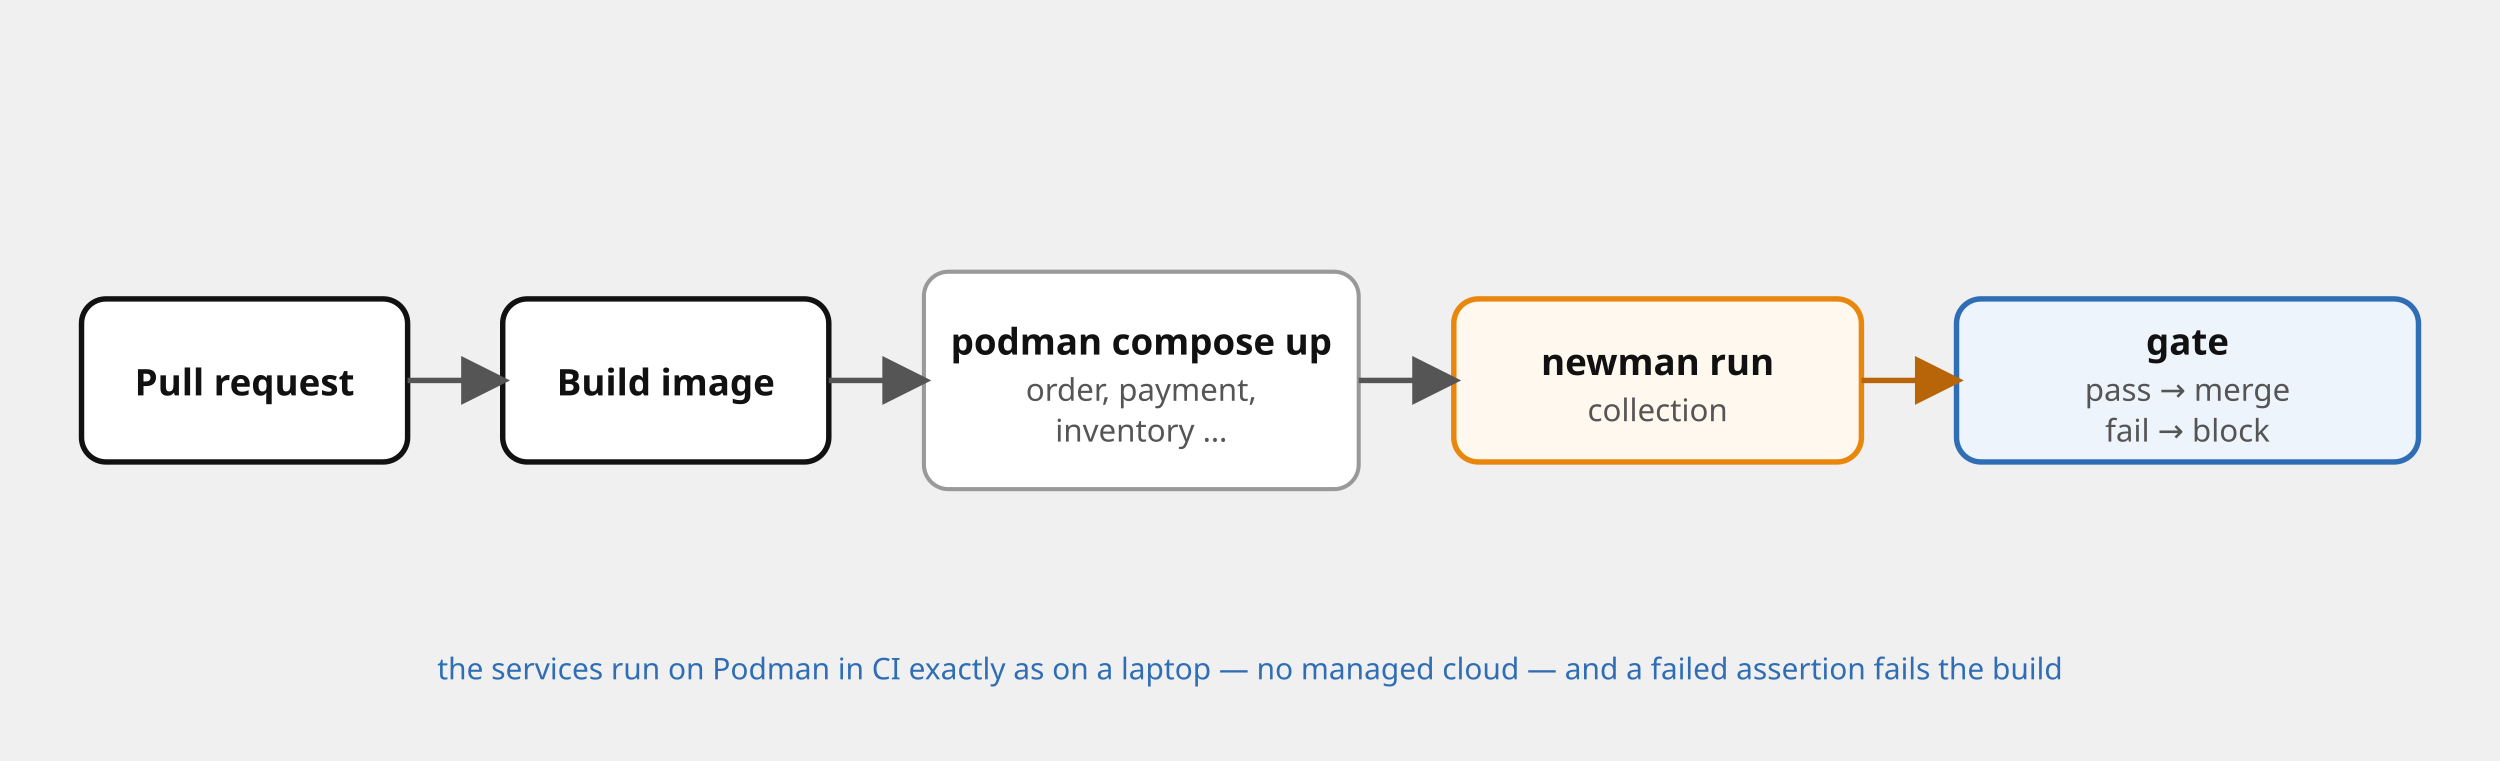
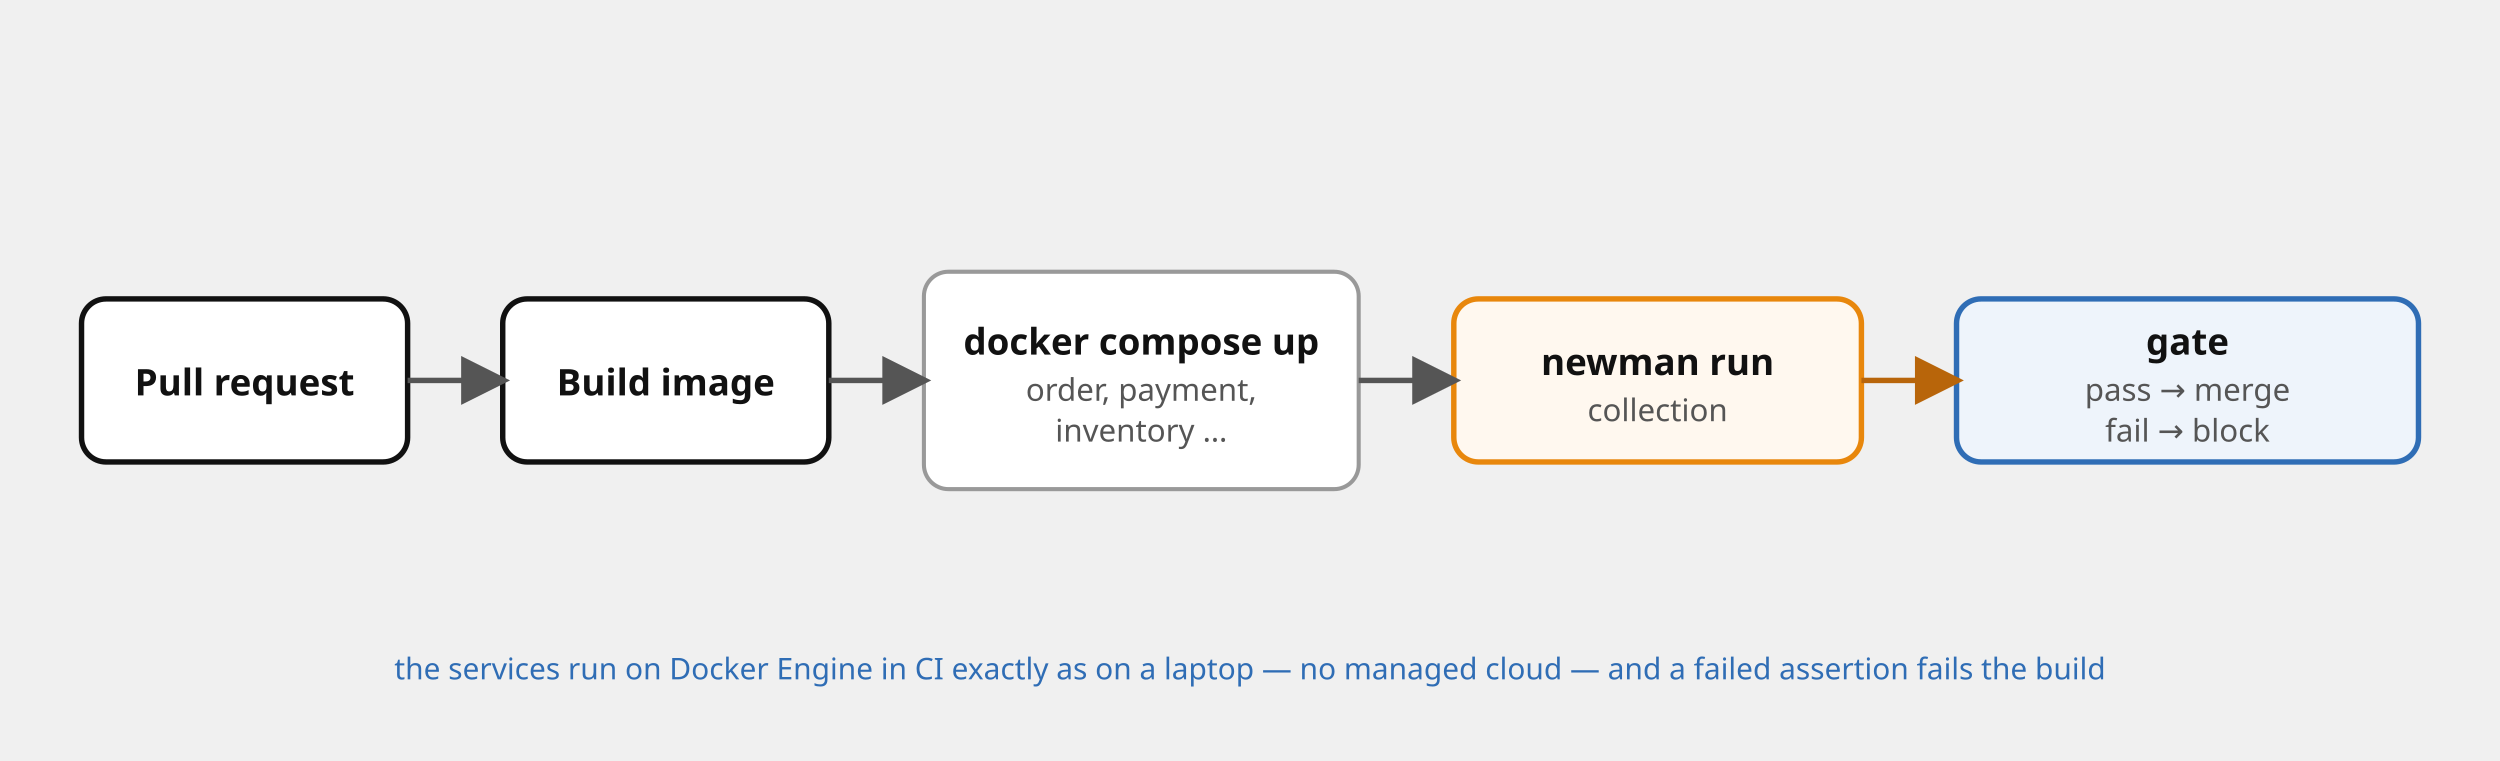
<svg xmlns="http://www.w3.org/2000/svg" viewBox="0 0 920 280" font-family="'Red Hat Text', system-ui, sans-serif" role="img">
  <defs>
    <marker id="a" viewBox="0 0 10 10" refX="8.5" refY="5" markerWidth="9" markerHeight="9" orient="auto-start-reverse">
      <path d="M0,0 L10,5 L0,10 z" fill="#555" />
    </marker>
    <marker id="am" viewBox="0 0 10 10" refX="8.5" refY="5" markerWidth="9" markerHeight="9" orient="auto-start-reverse">
      <path d="M0,0 L10,5 L0,10 z" fill="#b8650a" />
    </marker>
  </defs>
  <rect x="30" y="110" width="120" height="60" rx="9" fill="#ffffff" stroke="#111111" stroke-width="2" />
  <text x="90.0" y="145.5" font-size="13.5" font-weight="700" fill="#111111" text-anchor="middle">Pull request</text>
  <rect x="185" y="110" width="120" height="60" rx="9" fill="#ffffff" stroke="#111111" stroke-width="2" />
  <text x="245.0" y="145.5" font-size="13.5" font-weight="700" fill="#111111" text-anchor="middle">Build image</text>
  <rect x="340" y="100" width="160" height="80" rx="9" fill="#ffffff" stroke="#999999" stroke-width="1.5" />
-   <text x="420.0" y="130.5" font-size="13.5" font-weight="700" fill="#111111" text-anchor="middle">podman compose up</text>
+   <text x="420.0" y="130.5" font-size="13.5" font-weight="700" fill="#111111" text-anchor="middle">docker compose up</text>
  <text x="420.0" y="147.5" font-size="11.5" fill="#555555" text-anchor="middle">order, payment,</text>
  <text x="420.0" y="162.5" font-size="11.5" fill="#555555" text-anchor="middle">inventory …</text>
  <rect x="535" y="110" width="150" height="60" rx="9" fill="#fff8ef" stroke="#e8870c" stroke-width="2" />
  <text x="610.0" y="138.0" font-size="13.5" font-weight="700" fill="#111111" text-anchor="middle">newman run</text>
  <text x="610.0" y="155.0" font-size="11.5" fill="#555555" text-anchor="middle">collection</text>
  <rect x="720" y="110" width="170" height="60" rx="9" fill="#eef4fb" stroke="#2f6db5" stroke-width="2" />
  <text x="805.0" y="130.5" font-size="13.5" font-weight="700" fill="#111111" text-anchor="middle">gate</text>
  <text x="805.0" y="147.5" font-size="11.5" fill="#555555" text-anchor="middle">pass → merge</text>
  <text x="805.0" y="162.5" font-size="11.5" fill="#555555" text-anchor="middle">fail → block</text>
  <path d="M150,140 L185,140" fill="none" stroke="#555" stroke-width="2" marker-end="url(#a)" />
  <path d="M305,140 L340,140" fill="none" stroke="#555" stroke-width="2" marker-end="url(#a)" />
  <path d="M500,140 L535,140" fill="none" stroke="#555" stroke-width="2" marker-end="url(#a)" />
  <path d="M685,140 L720,140" fill="none" stroke="#b8650a" stroke-width="2" marker-end="url(#am)" />
-   <text x="460" y="250" font-size="11" fill="#2f6db5" text-anchor="middle">the services run on Podman in CI exactly as on a laptop — no managed cloud — and a failed assertion fails the build</text>
+   <text x="460" y="250" font-size="11" fill="#2f6db5" text-anchor="middle">the services run on Docker Engine in CI exactly as on a laptop — no managed cloud — and a failed assertion fails the build</text>
</svg>
